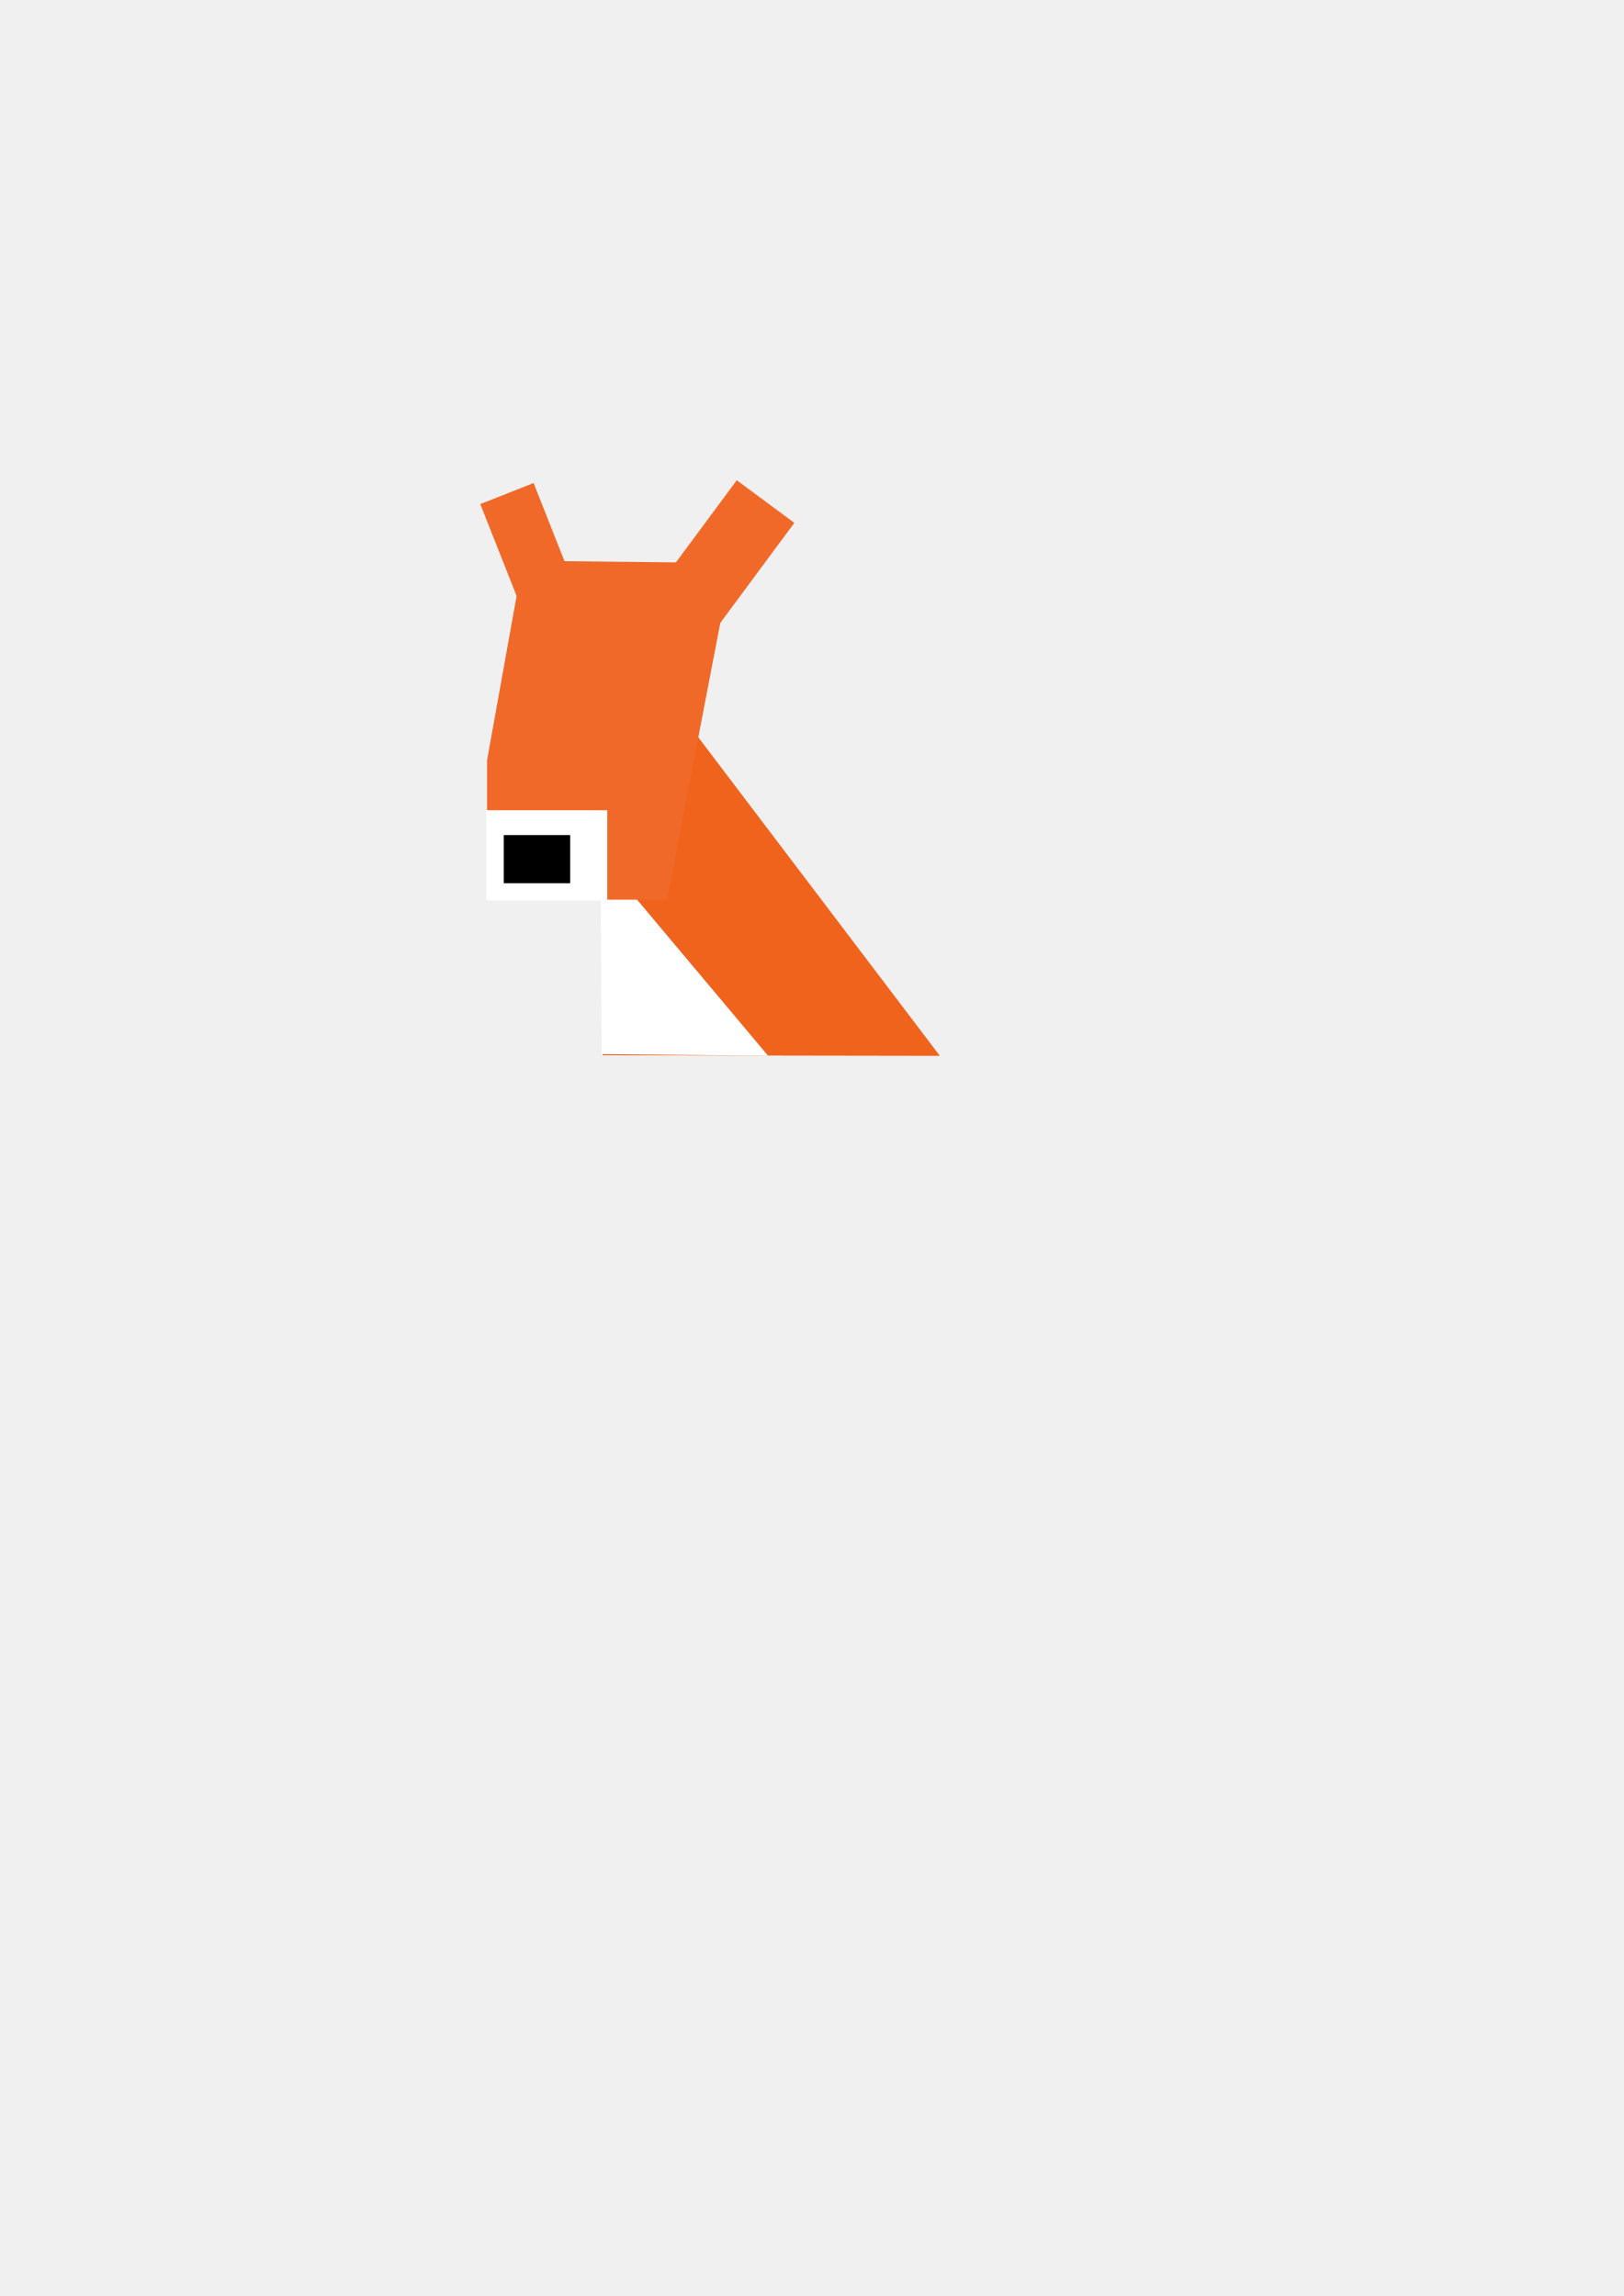
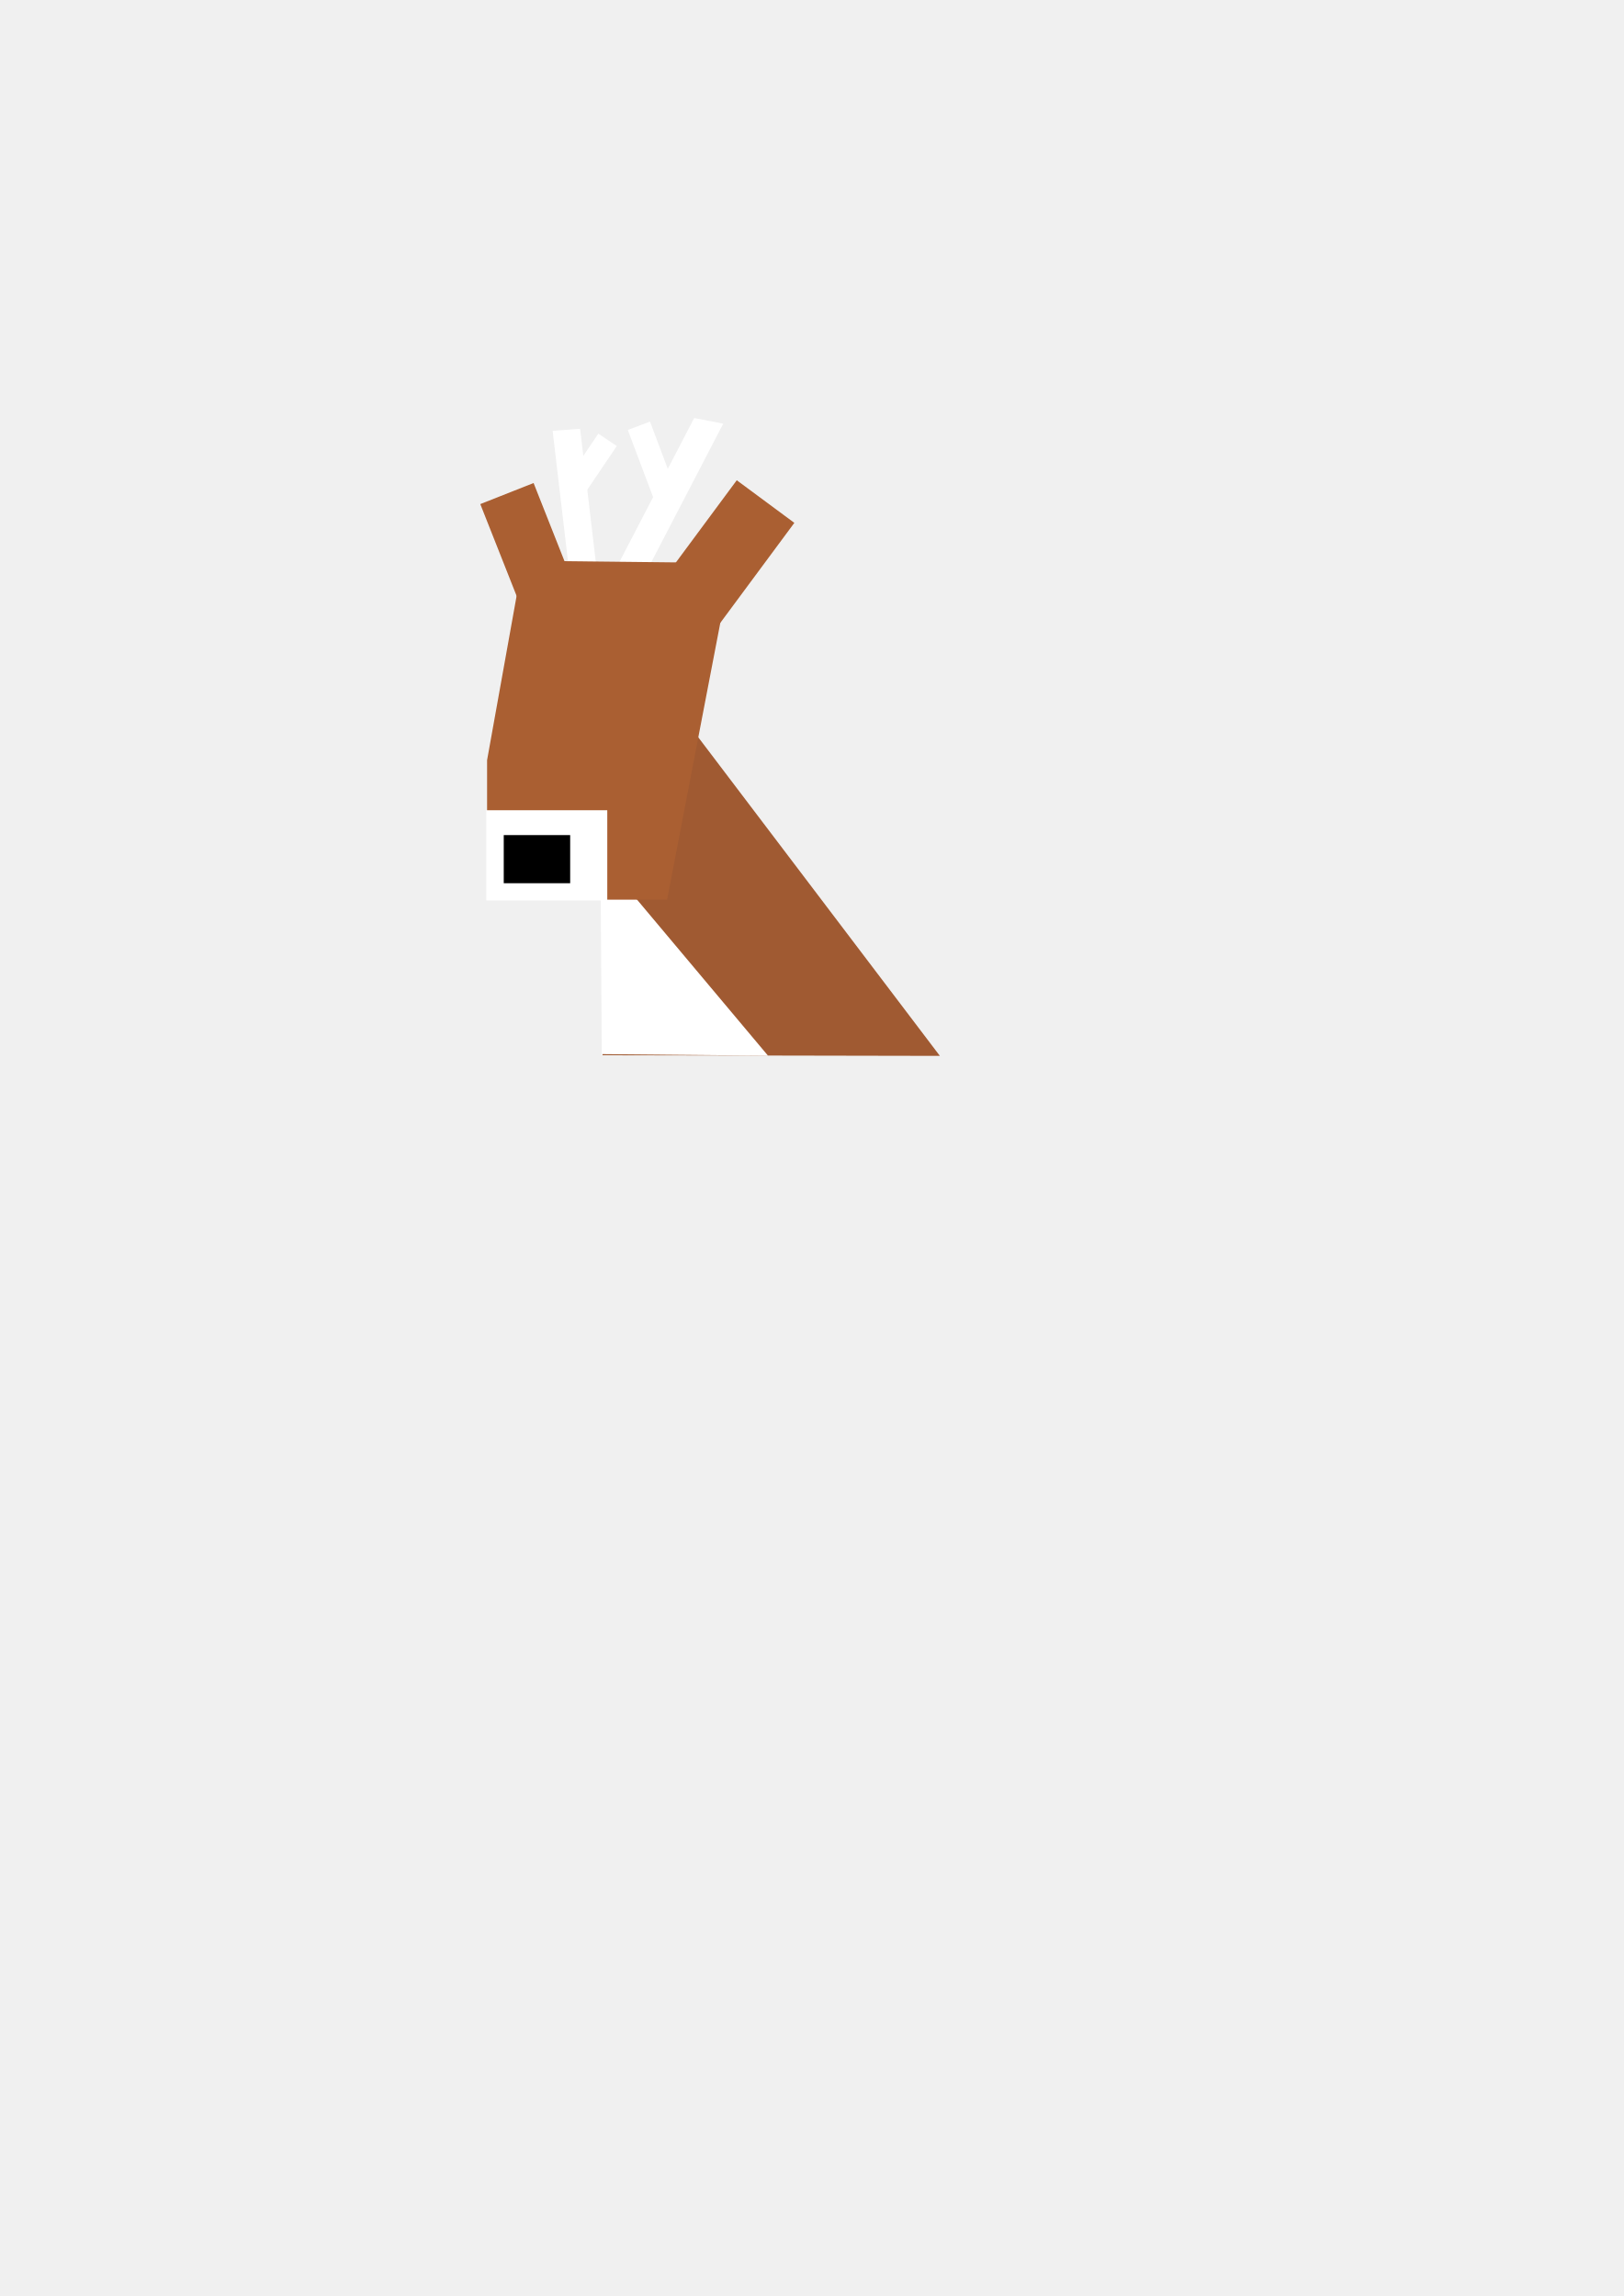
<svg xmlns="http://www.w3.org/2000/svg" width="210mm" height="297mm" viewBox="0 0 744.094 1052.362" id="svg2" version="1.1">
  <defs id="defs4" />
  <g id="layer1">
-     <path style="fill:#f0631c;fill-opacity:1;fill-rule:evenodd;stroke:none;stroke-width:1px;stroke-linecap:butt;stroke-linejoin:miter;stroke-opacity:1;opacity:1" d="M 277.857,282.362 430.714,483.958 276.133,483.663 Z" id="path4189" />
+     <path style="fill:#a05a32;fill-opacity:1;fill-rule:evenodd;stroke:none;stroke-width:1px;stroke-linecap:butt;stroke-linejoin:miter;stroke-opacity:1;opacity:1" d="M 277.857,282.362 430.714,483.958 276.133,483.663 Z" id="path4189" />
    <path style="fill:#ffffff;fill-opacity:1;fill-rule:evenodd;stroke:none;stroke-width:1px;stroke-linecap:butt;stroke-linejoin:miter;stroke-opacity:1;opacity:1" d="m 275.157,392.362 76.823,91.531 -76.198,-0.736 z" id="path4189-5" />
-     <rect style="opacity:1;fill:#f06928;fill-opacity:1;stroke:none;stroke-width:10;stroke-miterlimit:4;stroke-dasharray:none;stroke-opacity:1" id="rect4138" width="32.83" height="59.599" x="402.337" y="-23.96" transform="matrix(0.8037501,0.594967,-0.594967,0.8037501,0,0)" />
-     <path style="fill:#f06928;fill-rule:evenodd;stroke:none;stroke-width:1px;stroke-linecap:butt;stroke-linejoin:miter;stroke-opacity:1;fill-opacity:1;opacity:1" d="m 223.214,348.434 16.429,-91.429 95.714,1.071 -29.643,154.286 -82.5,0 z" id="path4236" />
+     <rect style="opacity:1;fill:#ffffff;fill-opacity:1;stroke:#009696;stroke-width:0;stroke-miterlimit:4;stroke-dasharray:none;stroke-opacity:1" id="rect4267" width="12.633" height="84.345" x="228.645" y="215.828" transform="matrix(0.9972714,-0.07382293,0.1169035,0.9931433,0,0)" />
+     <rect style="opacity:1;fill:#aa5f32;fill-opacity:1;stroke:none;stroke-width:10;stroke-miterlimit:4;stroke-dasharray:none;stroke-opacity:1" id="rect4138" width="32.83" height="59.599" x="402.337" y="-23.96" transform="matrix(0.8037501,0.594967,-0.594967,0.8037501,0,0)" />
+     <rect style="opacity:1;fill:#ffffff;fill-opacity:1;stroke:#009696;stroke-width:0;stroke-miterlimit:4;stroke-dasharray:none;stroke-opacity:1" id="rect4267-8" width="13.553" height="93.696" x="386.343" y="132.467" transform="matrix(0.9814642,0.1916455,-0.4609039,0.88745,0,0)" />
+     <path style="fill:#aa5f32;fill-rule:evenodd;stroke:none;stroke-width:1px;stroke-linecap:butt;stroke-linejoin:miter;stroke-opacity:1;fill-opacity:1;opacity:1" d="m 223.214,348.434 16.429,-91.429 95.714,1.071 -29.643,154.286 -82.5,0 z" id="path4236" />
    <rect style="opacity:1;fill:#ffffff;fill-opacity:1;stroke:none;stroke-width:10;stroke-miterlimit:4;stroke-dasharray:none;stroke-opacity:1" id="rect4136-0" width="55.439" height="41.348" x="222.857" y="371.371" ry="0" />
-     <rect style="opacity:1;fill:#f06928;fill-opacity:1;stroke:none;stroke-width:10;stroke-miterlimit:4;stroke-dasharray:none;stroke-opacity:1" id="rect4138-4" width="26.264" height="55.053" x="119.732" y="295.791" transform="matrix(0.9299496,-0.3676869,0.3676869,0.9299496,0,0)" />
+     <rect style="opacity:1;fill:#aa5f32;fill-opacity:1;stroke:none;stroke-width:10;stroke-miterlimit:4;stroke-dasharray:none;stroke-opacity:1" id="rect4138-4" width="26.264" height="55.053" x="119.732" y="295.791" transform="matrix(0.9299496,-0.3676869,0.3676869,0.9299496,0,0)" />
    <rect style="opacity:1;fill:#000000;fill-opacity:1;stroke:none;stroke-width:10;stroke-miterlimit:4;stroke-dasharray:none;stroke-opacity:1" id="rect4136-0-0" width="30.439" height="22.062" x="230.852" y="382.76" ry="0" />
+     <rect style="opacity:1;fill:#ffffff;fill-opacity:1;stroke:#009696;stroke-width:0;stroke-miterlimit:4;stroke-dasharray:none;stroke-opacity:1" id="rect4299" width="10.864" height="33.951" x="199.861" y="285.778" transform="matrix(0.9359194,-0.3522142,0.3522142,0.9359194,0,0)" />
+     <rect style="opacity:1;fill:#ffffff;fill-opacity:1;stroke:#009696;stroke-width:0;stroke-miterlimit:4;stroke-dasharray:none;stroke-opacity:1" id="rect4307" width="10.185" height="24.445" x="338.479" y="11.164" transform="matrix(0.8285872,0.55986,-0.55986,0.8285872,0,0)" />
  </g>
</svg>
